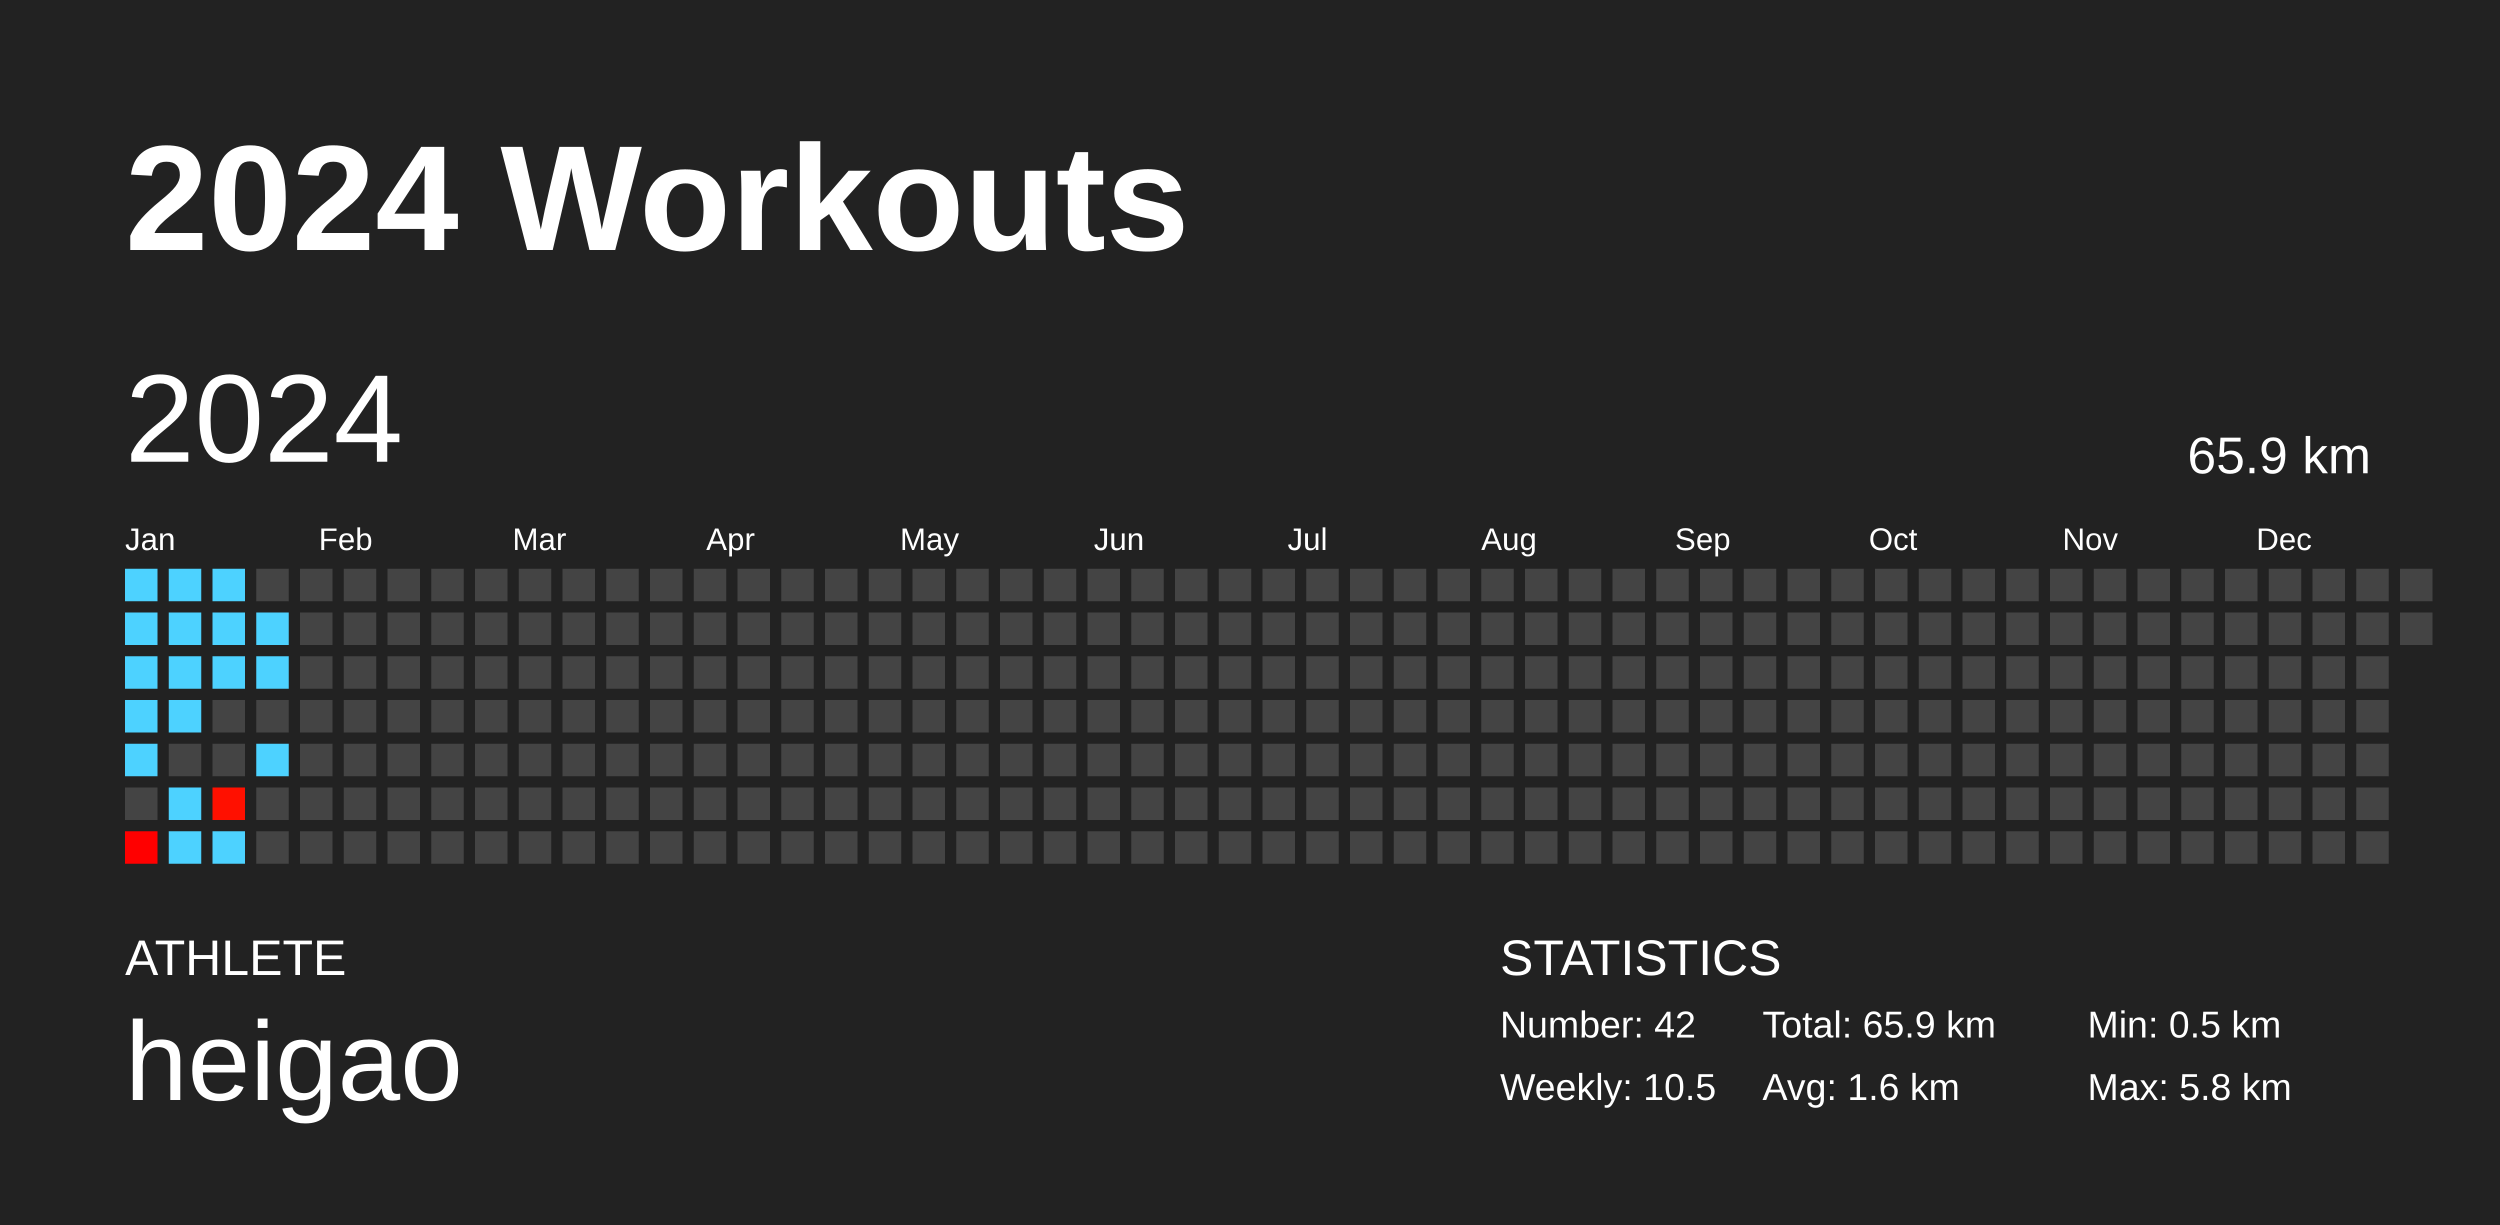
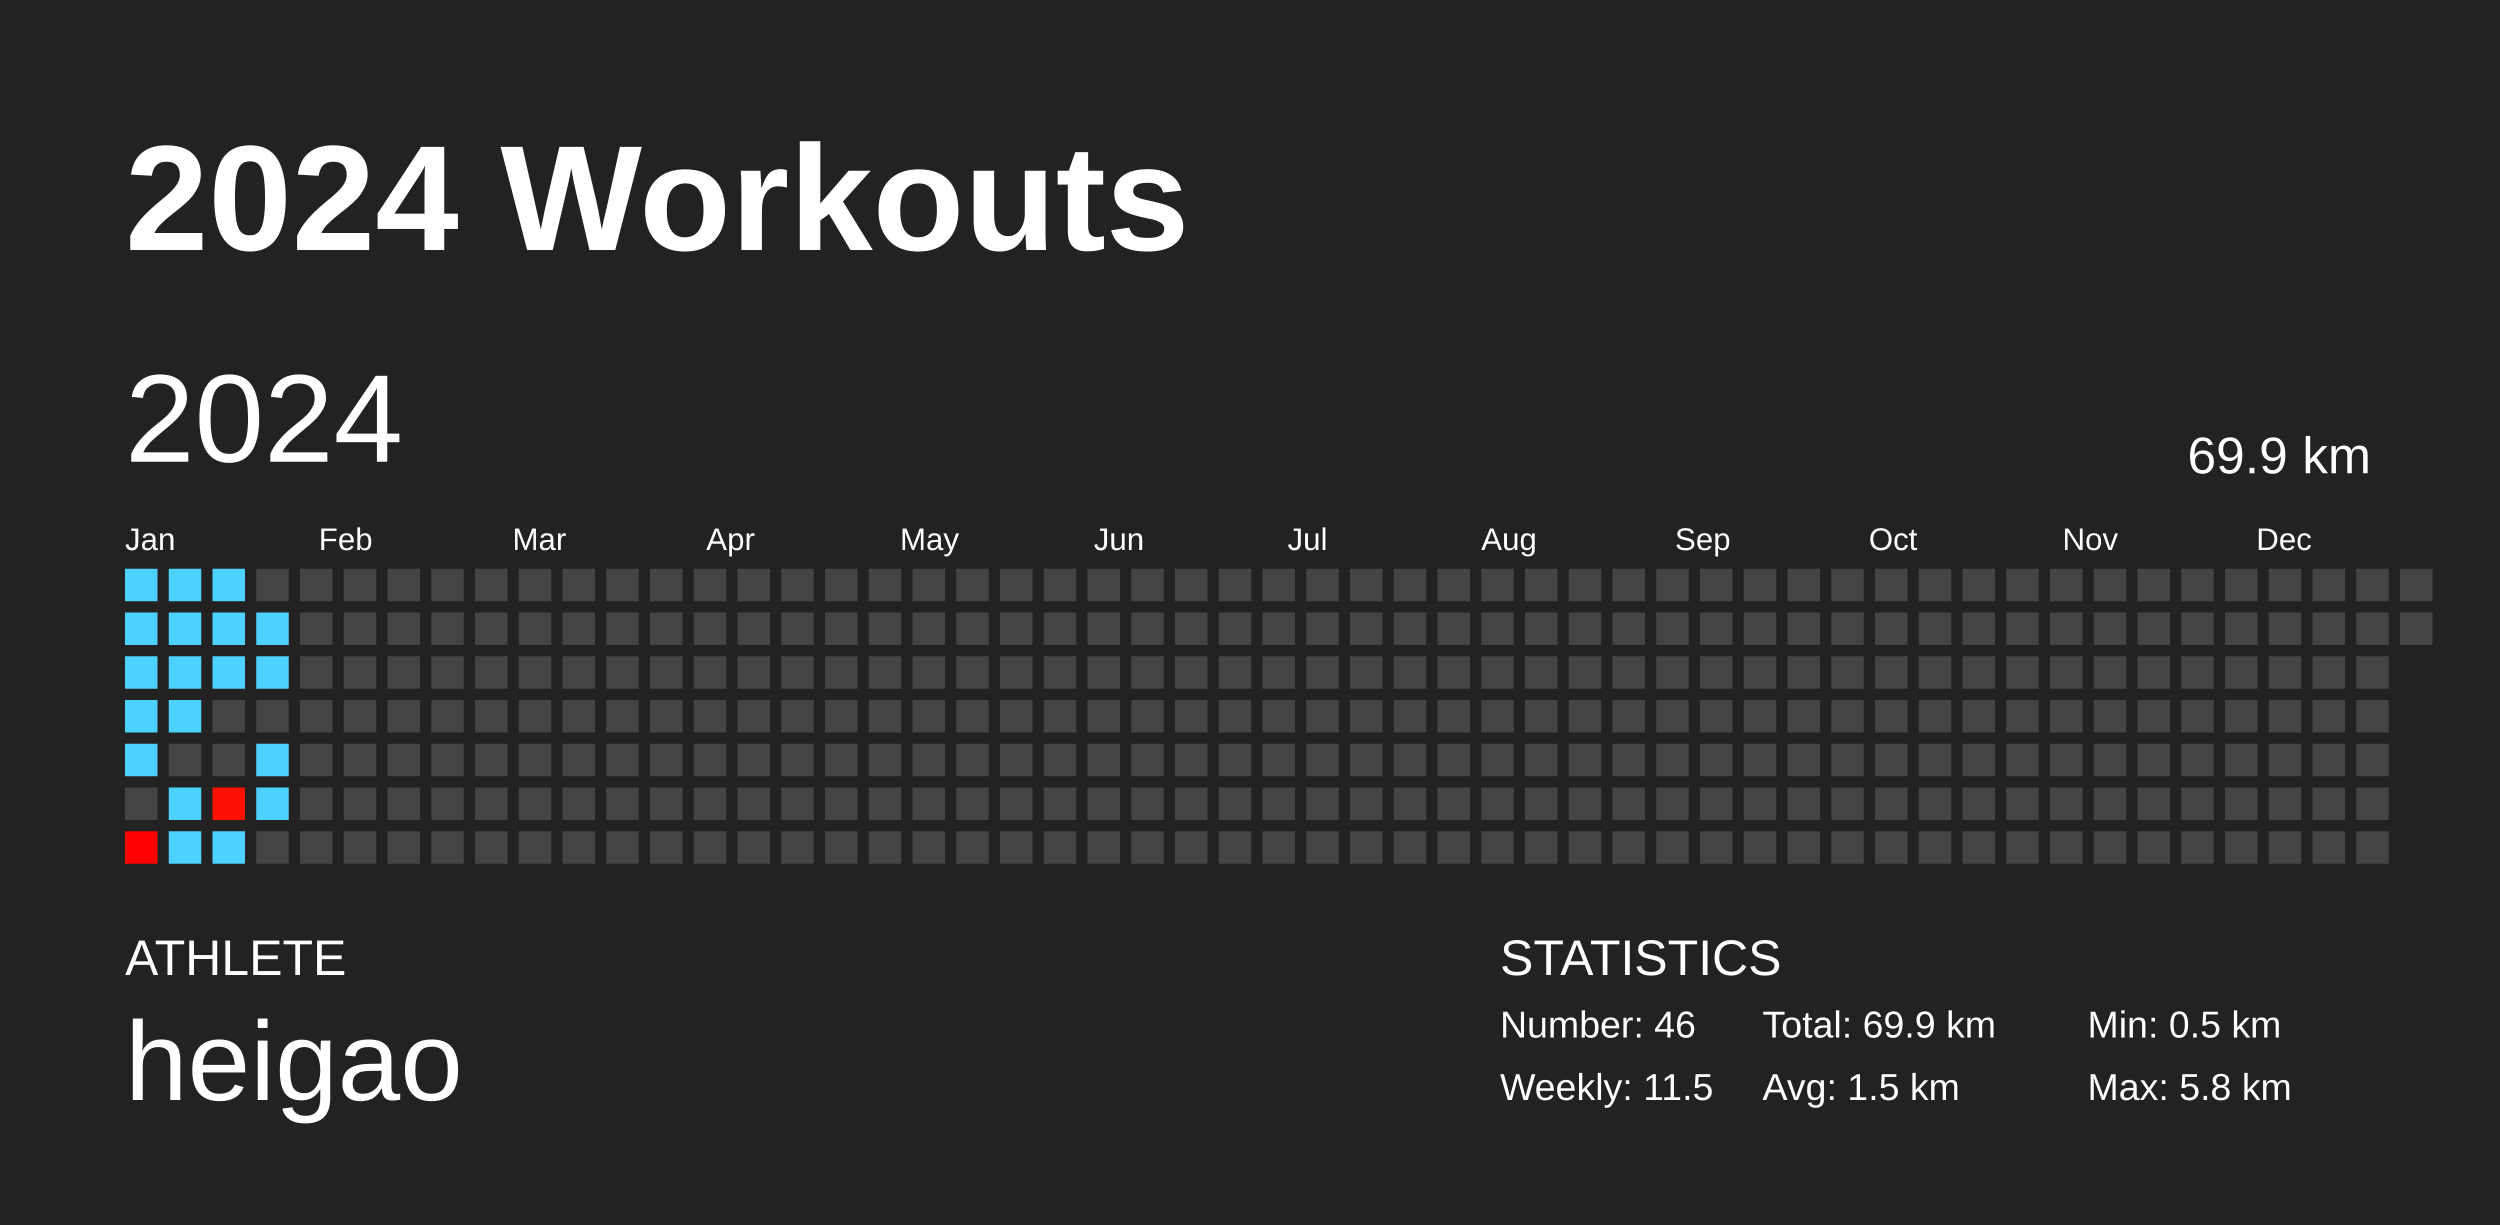
<svg xmlns="http://www.w3.org/2000/svg" baseProfile="full" height="98mm" version="1.1" viewBox="0,0,200,98" width="200mm">
  <defs />
  <rect fill="#222222" height="98" width="200" x="0" y="0" />
  <text fill="#FFFFFF" style="font-size:12px; font-family:Arial; font-weight:bold;" x="10" y="20">2024 Workouts</text>
  <text fill="#FFFFFF" style="font-size:4px; font-family:Arial" x="10" y="78">ATHLETE</text>
  <text fill="#FFFFFF" style="font-size:9px; font-family:Arial" x="10" y="88">heigao</text>
  <text fill="#FFFFFF" style="font-size:4px; font-family:Arial" x="120" y="78">STATISTICS</text>
-   <text fill="#FFFFFF" style="font-size:3px; font-family:Arial" x="120" y="83">Number: 42</text>
-   <text fill="#FFFFFF" style="font-size:3px; font-family:Arial" x="120" y="88">Weekly: 10.5</text>
-   <text fill="#FFFFFF" style="font-size:3px; font-family:Arial" x="141" y="83">Total: 65.9 km</text>
-   <text fill="#FFFFFF" style="font-size:3px; font-family:Arial" x="141" y="88">Avg: 1.6 km</text>
+   <text fill="#FFFFFF" style="font-size:3px; font-family:Arial" x="120" y="83">Number: 46</text>
+   <text fill="#FFFFFF" style="font-size:3px; font-family:Arial" x="120" y="88">Weekly: 11.5</text>
+   <text fill="#FFFFFF" style="font-size:3px; font-family:Arial" x="141" y="83">Total: 69.9 km</text>
+   <text fill="#FFFFFF" style="font-size:3px; font-family:Arial" x="141" y="88">Avg: 1.5 km</text>
  <text fill="#FFFFFF" style="font-size:3px; font-family:Arial" x="167" y="83">Min: 0.5 km</text>
  <text fill="#FFFFFF" style="font-size:3px; font-family:Arial" x="167" y="88">Max: 5.8 km</text>
  <text dominant-baseline="hanging" fill="#FFFFFF" style="font-size:10.0px; font-family:Arial;" x="10" y="30">2024</text>
-   <text dominant-baseline="hanging" fill="#FFFFFF" style="font-size:4.125px; font-family:Arial;" x="175" y="35">65.9 km</text>
+   <text dominant-baseline="hanging" fill="#FFFFFF" style="font-size:4.125px; font-family:Arial;" x="175" y="35">69.9 km</text>
  <text fill="#FFFFFF" style="font-size:2.5px; font-family:Arial" x="10.0" y="44">Jan</text>
  <text fill="#FFFFFF" style="font-size:2.5px; font-family:Arial" x="25.5" y="44">Feb</text>
  <text fill="#FFFFFF" style="font-size:2.5px; font-family:Arial" x="41.0" y="44">Mar</text>
  <text fill="#FFFFFF" style="font-size:2.5px; font-family:Arial" x="56.5" y="44">Apr</text>
  <text fill="#FFFFFF" style="font-size:2.5px; font-family:Arial" x="72.0" y="44">May</text>
  <text fill="#FFFFFF" style="font-size:2.5px; font-family:Arial" x="87.5" y="44">Jun</text>
  <text fill="#FFFFFF" style="font-size:2.5px; font-family:Arial" x="103.0" y="44">Jul</text>
  <text fill="#FFFFFF" style="font-size:2.5px; font-family:Arial" x="118.5" y="44">Aug</text>
  <text fill="#FFFFFF" style="font-size:2.5px; font-family:Arial" x="134.0" y="44">Sep</text>
  <text fill="#FFFFFF" style="font-size:2.5px; font-family:Arial" x="149.5" y="44">Oct</text>
  <text fill="#FFFFFF" style="font-size:2.5px; font-family:Arial" x="165.0" y="44">Nov</text>
  <text fill="#FFFFFF" style="font-size:2.5px; font-family:Arial" x="180.5" y="44">Dec</text>
  <rect fill="#4dd2ff" height="2.6" width="2.6" x="10.0" y="45.5" />
  <rect fill="#4dd2ff" height="2.6" width="2.6" x="10.0" y="49.0" />
  <rect fill="#4dd2ff" height="2.6" width="2.6" x="10.0" y="52.5" />
  <rect fill="#4dd2ff" height="2.6" width="2.6" x="10.0" y="56.0" />
  <rect fill="#4dd2ff" height="2.6" width="2.6" x="10.0" y="59.5" />
  <rect fill="#444444" height="2.6" width="2.6" x="10.0" y="63.0" />
  <rect fill="#ff0000" height="2.6" width="2.6" x="10.0" y="66.5" />
  <rect fill="#4dd2ff" height="2.6" width="2.6" x="13.5" y="45.5" />
  <rect fill="#4dd2ff" height="2.6" width="2.6" x="13.5" y="49.0" />
  <rect fill="#4dd2ff" height="2.6" width="2.6" x="13.5" y="52.5" />
  <rect fill="#4dd2ff" height="2.6" width="2.6" x="13.5" y="56.0" />
  <rect fill="#444444" height="2.6" width="2.6" x="13.5" y="59.5" />
  <rect fill="#4dd2ff" height="2.6" width="2.6" x="13.5" y="63.0" />
  <rect fill="#4dd2ff" height="2.6" width="2.6" x="13.5" y="66.5" />
  <rect fill="#4dd2ff" height="2.6" width="2.6" x="17.0" y="45.5" />
  <rect fill="#4dd2ff" height="2.6" width="2.6" x="17.0" y="49.0" />
  <rect fill="#4dd2ff" height="2.6" width="2.6" x="17.0" y="52.5" />
  <rect fill="#444444" height="2.6" width="2.6" x="17.0" y="56.0" />
  <rect fill="#444444" height="2.6" width="2.6" x="17.0" y="59.5" />
  <rect fill="#ff1000" height="2.6" width="2.6" x="17.0" y="63.0" />
  <rect fill="#4dd2ff" height="2.6" width="2.6" x="17.0" y="66.5" />
  <rect fill="#444444" height="2.6" width="2.6" x="20.5" y="45.5" />
  <rect fill="#4dd2ff" height="2.6" width="2.6" x="20.5" y="49.0" />
  <rect fill="#4dd2ff" height="2.6" width="2.6" x="20.5" y="52.5" />
  <rect fill="#444444" height="2.6" width="2.6" x="20.5" y="56.0" />
  <rect fill="#4dd2ff" height="2.6" width="2.6" x="20.5" y="59.5" />
-   <rect fill="#444444" height="2.6" width="2.6" x="20.5" y="63.0" />
+   <rect fill="#4dd2ff" height="2.6" width="2.6" x="20.5" y="63.0" />
  <rect fill="#444444" height="2.6" width="2.6" x="20.5" y="66.5" />
  <rect fill="#444444" height="2.6" width="2.6" x="24.0" y="45.5" />
  <rect fill="#444444" height="2.6" width="2.6" x="24.0" y="49.0" />
  <rect fill="#444444" height="2.6" width="2.6" x="24.0" y="52.5" />
  <rect fill="#444444" height="2.6" width="2.6" x="24.0" y="56.0" />
  <rect fill="#444444" height="2.6" width="2.6" x="24.0" y="59.5" />
  <rect fill="#444444" height="2.6" width="2.6" x="24.0" y="63.0" />
  <rect fill="#444444" height="2.6" width="2.6" x="24.0" y="66.5" />
  <rect fill="#444444" height="2.6" width="2.6" x="27.5" y="45.5" />
  <rect fill="#444444" height="2.6" width="2.6" x="27.5" y="49.0" />
  <rect fill="#444444" height="2.6" width="2.6" x="27.5" y="52.5" />
  <rect fill="#444444" height="2.6" width="2.6" x="27.5" y="56.0" />
  <rect fill="#444444" height="2.6" width="2.6" x="27.5" y="59.5" />
  <rect fill="#444444" height="2.6" width="2.6" x="27.5" y="63.0" />
  <rect fill="#444444" height="2.6" width="2.6" x="27.5" y="66.5" />
  <rect fill="#444444" height="2.6" width="2.6" x="31.0" y="45.5" />
  <rect fill="#444444" height="2.6" width="2.6" x="31.0" y="49.0" />
  <rect fill="#444444" height="2.6" width="2.6" x="31.0" y="52.5" />
  <rect fill="#444444" height="2.6" width="2.6" x="31.0" y="56.0" />
  <rect fill="#444444" height="2.6" width="2.6" x="31.0" y="59.5" />
  <rect fill="#444444" height="2.6" width="2.6" x="31.0" y="63.0" />
  <rect fill="#444444" height="2.6" width="2.6" x="31.0" y="66.5" />
  <rect fill="#444444" height="2.6" width="2.6" x="34.5" y="45.5" />
  <rect fill="#444444" height="2.6" width="2.6" x="34.5" y="49.0" />
  <rect fill="#444444" height="2.6" width="2.6" x="34.5" y="52.5" />
  <rect fill="#444444" height="2.6" width="2.6" x="34.5" y="56.0" />
  <rect fill="#444444" height="2.6" width="2.6" x="34.5" y="59.5" />
  <rect fill="#444444" height="2.6" width="2.6" x="34.5" y="63.0" />
  <rect fill="#444444" height="2.6" width="2.6" x="34.5" y="66.5" />
  <rect fill="#444444" height="2.6" width="2.6" x="38.0" y="45.5" />
  <rect fill="#444444" height="2.6" width="2.6" x="38.0" y="49.0" />
  <rect fill="#444444" height="2.6" width="2.6" x="38.0" y="52.5" />
  <rect fill="#444444" height="2.6" width="2.6" x="38.0" y="56.0" />
  <rect fill="#444444" height="2.6" width="2.6" x="38.0" y="59.5" />
  <rect fill="#444444" height="2.6" width="2.6" x="38.0" y="63.0" />
  <rect fill="#444444" height="2.6" width="2.6" x="38.0" y="66.5" />
  <rect fill="#444444" height="2.6" width="2.6" x="41.5" y="45.5" />
  <rect fill="#444444" height="2.6" width="2.6" x="41.5" y="49.0" />
  <rect fill="#444444" height="2.6" width="2.6" x="41.5" y="52.5" />
  <rect fill="#444444" height="2.6" width="2.6" x="41.5" y="56.0" />
  <rect fill="#444444" height="2.6" width="2.6" x="41.5" y="59.5" />
  <rect fill="#444444" height="2.6" width="2.6" x="41.5" y="63.0" />
  <rect fill="#444444" height="2.6" width="2.6" x="41.5" y="66.5" />
  <rect fill="#444444" height="2.6" width="2.6" x="45.0" y="45.5" />
  <rect fill="#444444" height="2.6" width="2.6" x="45.0" y="49.0" />
  <rect fill="#444444" height="2.6" width="2.6" x="45.0" y="52.5" />
  <rect fill="#444444" height="2.6" width="2.6" x="45.0" y="56.0" />
  <rect fill="#444444" height="2.6" width="2.6" x="45.0" y="59.5" />
  <rect fill="#444444" height="2.6" width="2.6" x="45.0" y="63.0" />
  <rect fill="#444444" height="2.6" width="2.6" x="45.0" y="66.5" />
  <rect fill="#444444" height="2.6" width="2.6" x="48.5" y="45.5" />
  <rect fill="#444444" height="2.6" width="2.6" x="48.5" y="49.0" />
  <rect fill="#444444" height="2.6" width="2.6" x="48.5" y="52.5" />
  <rect fill="#444444" height="2.6" width="2.6" x="48.5" y="56.0" />
  <rect fill="#444444" height="2.6" width="2.6" x="48.5" y="59.5" />
  <rect fill="#444444" height="2.6" width="2.6" x="48.5" y="63.0" />
  <rect fill="#444444" height="2.6" width="2.6" x="48.5" y="66.5" />
  <rect fill="#444444" height="2.6" width="2.6" x="52.0" y="45.5" />
  <rect fill="#444444" height="2.6" width="2.6" x="52.0" y="49.0" />
  <rect fill="#444444" height="2.6" width="2.6" x="52.0" y="52.5" />
  <rect fill="#444444" height="2.6" width="2.6" x="52.0" y="56.0" />
  <rect fill="#444444" height="2.6" width="2.6" x="52.0" y="59.5" />
  <rect fill="#444444" height="2.6" width="2.6" x="52.0" y="63.0" />
  <rect fill="#444444" height="2.6" width="2.6" x="52.0" y="66.5" />
  <rect fill="#444444" height="2.6" width="2.6" x="55.5" y="45.5" />
  <rect fill="#444444" height="2.6" width="2.6" x="55.5" y="49.0" />
  <rect fill="#444444" height="2.6" width="2.6" x="55.5" y="52.5" />
  <rect fill="#444444" height="2.6" width="2.6" x="55.5" y="56.0" />
  <rect fill="#444444" height="2.6" width="2.6" x="55.5" y="59.5" />
  <rect fill="#444444" height="2.6" width="2.6" x="55.5" y="63.0" />
  <rect fill="#444444" height="2.6" width="2.6" x="55.5" y="66.5" />
  <rect fill="#444444" height="2.6" width="2.6" x="59.0" y="45.5" />
  <rect fill="#444444" height="2.6" width="2.6" x="59.0" y="49.0" />
  <rect fill="#444444" height="2.6" width="2.6" x="59.0" y="52.5" />
  <rect fill="#444444" height="2.6" width="2.6" x="59.0" y="56.0" />
  <rect fill="#444444" height="2.6" width="2.6" x="59.0" y="59.5" />
  <rect fill="#444444" height="2.6" width="2.6" x="59.0" y="63.0" />
  <rect fill="#444444" height="2.6" width="2.6" x="59.0" y="66.5" />
  <rect fill="#444444" height="2.6" width="2.6" x="62.5" y="45.5" />
  <rect fill="#444444" height="2.6" width="2.6" x="62.5" y="49.0" />
  <rect fill="#444444" height="2.6" width="2.6" x="62.5" y="52.5" />
  <rect fill="#444444" height="2.6" width="2.6" x="62.5" y="56.0" />
  <rect fill="#444444" height="2.6" width="2.6" x="62.5" y="59.5" />
  <rect fill="#444444" height="2.6" width="2.6" x="62.5" y="63.0" />
  <rect fill="#444444" height="2.6" width="2.6" x="62.5" y="66.5" />
  <rect fill="#444444" height="2.6" width="2.6" x="66.0" y="45.5" />
  <rect fill="#444444" height="2.6" width="2.6" x="66.0" y="49.0" />
  <rect fill="#444444" height="2.6" width="2.6" x="66.0" y="52.5" />
  <rect fill="#444444" height="2.6" width="2.6" x="66.0" y="56.0" />
  <rect fill="#444444" height="2.6" width="2.6" x="66.0" y="59.5" />
  <rect fill="#444444" height="2.6" width="2.6" x="66.0" y="63.0" />
  <rect fill="#444444" height="2.6" width="2.6" x="66.0" y="66.5" />
  <rect fill="#444444" height="2.6" width="2.6" x="69.5" y="45.5" />
  <rect fill="#444444" height="2.6" width="2.6" x="69.5" y="49.0" />
  <rect fill="#444444" height="2.6" width="2.6" x="69.5" y="52.5" />
  <rect fill="#444444" height="2.6" width="2.6" x="69.5" y="56.0" />
  <rect fill="#444444" height="2.6" width="2.6" x="69.5" y="59.5" />
  <rect fill="#444444" height="2.6" width="2.6" x="69.5" y="63.0" />
  <rect fill="#444444" height="2.6" width="2.6" x="69.5" y="66.5" />
  <rect fill="#444444" height="2.6" width="2.6" x="73.0" y="45.5" />
  <rect fill="#444444" height="2.6" width="2.6" x="73.0" y="49.0" />
  <rect fill="#444444" height="2.6" width="2.6" x="73.0" y="52.5" />
  <rect fill="#444444" height="2.6" width="2.6" x="73.0" y="56.0" />
  <rect fill="#444444" height="2.6" width="2.6" x="73.0" y="59.5" />
  <rect fill="#444444" height="2.6" width="2.6" x="73.0" y="63.0" />
  <rect fill="#444444" height="2.6" width="2.6" x="73.0" y="66.5" />
  <rect fill="#444444" height="2.6" width="2.6" x="76.5" y="45.5" />
  <rect fill="#444444" height="2.6" width="2.6" x="76.5" y="49.0" />
  <rect fill="#444444" height="2.6" width="2.6" x="76.5" y="52.5" />
  <rect fill="#444444" height="2.6" width="2.6" x="76.5" y="56.0" />
  <rect fill="#444444" height="2.6" width="2.6" x="76.5" y="59.5" />
  <rect fill="#444444" height="2.6" width="2.6" x="76.5" y="63.0" />
  <rect fill="#444444" height="2.6" width="2.6" x="76.5" y="66.5" />
  <rect fill="#444444" height="2.6" width="2.6" x="80.0" y="45.5" />
  <rect fill="#444444" height="2.6" width="2.6" x="80.0" y="49.0" />
  <rect fill="#444444" height="2.6" width="2.6" x="80.0" y="52.5" />
  <rect fill="#444444" height="2.6" width="2.6" x="80.0" y="56.0" />
  <rect fill="#444444" height="2.6" width="2.6" x="80.0" y="59.5" />
  <rect fill="#444444" height="2.6" width="2.6" x="80.0" y="63.0" />
  <rect fill="#444444" height="2.6" width="2.6" x="80.0" y="66.5" />
  <rect fill="#444444" height="2.6" width="2.6" x="83.5" y="45.5" />
  <rect fill="#444444" height="2.6" width="2.6" x="83.5" y="49.0" />
  <rect fill="#444444" height="2.6" width="2.6" x="83.5" y="52.5" />
  <rect fill="#444444" height="2.6" width="2.6" x="83.5" y="56.0" />
  <rect fill="#444444" height="2.6" width="2.6" x="83.5" y="59.5" />
  <rect fill="#444444" height="2.6" width="2.6" x="83.5" y="63.0" />
  <rect fill="#444444" height="2.6" width="2.6" x="83.5" y="66.5" />
  <rect fill="#444444" height="2.6" width="2.6" x="87.0" y="45.5" />
  <rect fill="#444444" height="2.6" width="2.6" x="87.0" y="49.0" />
  <rect fill="#444444" height="2.6" width="2.6" x="87.0" y="52.5" />
  <rect fill="#444444" height="2.6" width="2.6" x="87.0" y="56.0" />
  <rect fill="#444444" height="2.6" width="2.6" x="87.0" y="59.5" />
  <rect fill="#444444" height="2.6" width="2.6" x="87.0" y="63.0" />
  <rect fill="#444444" height="2.6" width="2.6" x="87.0" y="66.5" />
  <rect fill="#444444" height="2.6" width="2.6" x="90.5" y="45.5" />
  <rect fill="#444444" height="2.6" width="2.6" x="90.5" y="49.0" />
  <rect fill="#444444" height="2.6" width="2.6" x="90.5" y="52.5" />
  <rect fill="#444444" height="2.6" width="2.6" x="90.5" y="56.0" />
  <rect fill="#444444" height="2.6" width="2.6" x="90.5" y="59.5" />
  <rect fill="#444444" height="2.6" width="2.6" x="90.5" y="63.0" />
  <rect fill="#444444" height="2.6" width="2.6" x="90.5" y="66.5" />
  <rect fill="#444444" height="2.6" width="2.6" x="94.0" y="45.5" />
  <rect fill="#444444" height="2.6" width="2.6" x="94.0" y="49.0" />
  <rect fill="#444444" height="2.6" width="2.6" x="94.0" y="52.5" />
  <rect fill="#444444" height="2.6" width="2.6" x="94.0" y="56.0" />
  <rect fill="#444444" height="2.6" width="2.6" x="94.0" y="59.5" />
  <rect fill="#444444" height="2.6" width="2.6" x="94.0" y="63.0" />
  <rect fill="#444444" height="2.6" width="2.6" x="94.0" y="66.5" />
  <rect fill="#444444" height="2.6" width="2.6" x="97.5" y="45.5" />
  <rect fill="#444444" height="2.6" width="2.6" x="97.5" y="49.0" />
  <rect fill="#444444" height="2.6" width="2.6" x="97.5" y="52.5" />
  <rect fill="#444444" height="2.6" width="2.6" x="97.5" y="56.0" />
  <rect fill="#444444" height="2.6" width="2.6" x="97.5" y="59.5" />
  <rect fill="#444444" height="2.6" width="2.6" x="97.5" y="63.0" />
  <rect fill="#444444" height="2.6" width="2.6" x="97.5" y="66.5" />
  <rect fill="#444444" height="2.6" width="2.6" x="101.0" y="45.5" />
  <rect fill="#444444" height="2.6" width="2.6" x="101.0" y="49.0" />
  <rect fill="#444444" height="2.6" width="2.6" x="101.0" y="52.5" />
  <rect fill="#444444" height="2.6" width="2.6" x="101.0" y="56.0" />
  <rect fill="#444444" height="2.6" width="2.6" x="101.0" y="59.5" />
  <rect fill="#444444" height="2.6" width="2.6" x="101.0" y="63.0" />
  <rect fill="#444444" height="2.6" width="2.6" x="101.0" y="66.5" />
  <rect fill="#444444" height="2.6" width="2.6" x="104.5" y="45.5" />
  <rect fill="#444444" height="2.6" width="2.6" x="104.5" y="49.0" />
  <rect fill="#444444" height="2.6" width="2.6" x="104.5" y="52.5" />
  <rect fill="#444444" height="2.6" width="2.6" x="104.5" y="56.0" />
  <rect fill="#444444" height="2.6" width="2.6" x="104.5" y="59.5" />
  <rect fill="#444444" height="2.6" width="2.6" x="104.5" y="63.0" />
  <rect fill="#444444" height="2.6" width="2.6" x="104.5" y="66.5" />
  <rect fill="#444444" height="2.6" width="2.6" x="108.0" y="45.5" />
  <rect fill="#444444" height="2.6" width="2.6" x="108.0" y="49.0" />
  <rect fill="#444444" height="2.6" width="2.6" x="108.0" y="52.5" />
  <rect fill="#444444" height="2.6" width="2.6" x="108.0" y="56.0" />
  <rect fill="#444444" height="2.6" width="2.6" x="108.0" y="59.5" />
  <rect fill="#444444" height="2.6" width="2.6" x="108.0" y="63.0" />
  <rect fill="#444444" height="2.6" width="2.6" x="108.0" y="66.5" />
  <rect fill="#444444" height="2.6" width="2.6" x="111.5" y="45.5" />
  <rect fill="#444444" height="2.6" width="2.6" x="111.5" y="49.0" />
  <rect fill="#444444" height="2.6" width="2.6" x="111.5" y="52.5" />
  <rect fill="#444444" height="2.6" width="2.6" x="111.5" y="56.0" />
  <rect fill="#444444" height="2.6" width="2.6" x="111.5" y="59.5" />
  <rect fill="#444444" height="2.6" width="2.6" x="111.5" y="63.0" />
  <rect fill="#444444" height="2.6" width="2.6" x="111.5" y="66.5" />
  <rect fill="#444444" height="2.6" width="2.6" x="115.0" y="45.5" />
  <rect fill="#444444" height="2.6" width="2.6" x="115.0" y="49.0" />
  <rect fill="#444444" height="2.6" width="2.6" x="115.0" y="52.5" />
  <rect fill="#444444" height="2.6" width="2.6" x="115.0" y="56.0" />
  <rect fill="#444444" height="2.6" width="2.6" x="115.0" y="59.5" />
  <rect fill="#444444" height="2.6" width="2.6" x="115.0" y="63.0" />
  <rect fill="#444444" height="2.6" width="2.6" x="115.0" y="66.5" />
  <rect fill="#444444" height="2.6" width="2.6" x="118.5" y="45.5" />
  <rect fill="#444444" height="2.6" width="2.6" x="118.5" y="49.0" />
  <rect fill="#444444" height="2.6" width="2.6" x="118.5" y="52.5" />
  <rect fill="#444444" height="2.6" width="2.6" x="118.5" y="56.0" />
  <rect fill="#444444" height="2.6" width="2.6" x="118.5" y="59.5" />
  <rect fill="#444444" height="2.6" width="2.6" x="118.5" y="63.0" />
  <rect fill="#444444" height="2.6" width="2.6" x="118.5" y="66.5" />
  <rect fill="#444444" height="2.6" width="2.6" x="122.0" y="45.5" />
  <rect fill="#444444" height="2.6" width="2.6" x="122.0" y="49.0" />
  <rect fill="#444444" height="2.6" width="2.6" x="122.0" y="52.5" />
  <rect fill="#444444" height="2.6" width="2.6" x="122.0" y="56.0" />
  <rect fill="#444444" height="2.6" width="2.6" x="122.0" y="59.5" />
  <rect fill="#444444" height="2.6" width="2.6" x="122.0" y="63.0" />
  <rect fill="#444444" height="2.6" width="2.6" x="122.0" y="66.5" />
  <rect fill="#444444" height="2.6" width="2.6" x="125.5" y="45.5" />
  <rect fill="#444444" height="2.6" width="2.6" x="125.5" y="49.0" />
  <rect fill="#444444" height="2.6" width="2.6" x="125.5" y="52.5" />
  <rect fill="#444444" height="2.6" width="2.6" x="125.5" y="56.0" />
  <rect fill="#444444" height="2.6" width="2.6" x="125.5" y="59.5" />
  <rect fill="#444444" height="2.6" width="2.6" x="125.5" y="63.0" />
  <rect fill="#444444" height="2.6" width="2.6" x="125.5" y="66.5" />
  <rect fill="#444444" height="2.6" width="2.6" x="129.0" y="45.5" />
  <rect fill="#444444" height="2.6" width="2.6" x="129.0" y="49.0" />
  <rect fill="#444444" height="2.6" width="2.6" x="129.0" y="52.5" />
  <rect fill="#444444" height="2.6" width="2.6" x="129.0" y="56.0" />
  <rect fill="#444444" height="2.6" width="2.6" x="129.0" y="59.5" />
  <rect fill="#444444" height="2.6" width="2.6" x="129.0" y="63.0" />
  <rect fill="#444444" height="2.6" width="2.6" x="129.0" y="66.5" />
  <rect fill="#444444" height="2.6" width="2.6" x="132.5" y="45.5" />
  <rect fill="#444444" height="2.6" width="2.6" x="132.5" y="49.0" />
  <rect fill="#444444" height="2.6" width="2.6" x="132.5" y="52.5" />
  <rect fill="#444444" height="2.6" width="2.6" x="132.5" y="56.0" />
  <rect fill="#444444" height="2.6" width="2.6" x="132.5" y="59.5" />
  <rect fill="#444444" height="2.6" width="2.6" x="132.5" y="63.0" />
  <rect fill="#444444" height="2.6" width="2.6" x="132.5" y="66.5" />
  <rect fill="#444444" height="2.6" width="2.6" x="136.0" y="45.5" />
  <rect fill="#444444" height="2.6" width="2.6" x="136.0" y="49.0" />
  <rect fill="#444444" height="2.6" width="2.6" x="136.0" y="52.5" />
  <rect fill="#444444" height="2.6" width="2.6" x="136.0" y="56.0" />
  <rect fill="#444444" height="2.6" width="2.6" x="136.0" y="59.5" />
  <rect fill="#444444" height="2.6" width="2.6" x="136.0" y="63.0" />
  <rect fill="#444444" height="2.6" width="2.6" x="136.0" y="66.5" />
  <rect fill="#444444" height="2.6" width="2.6" x="139.5" y="45.5" />
  <rect fill="#444444" height="2.6" width="2.6" x="139.5" y="49.0" />
  <rect fill="#444444" height="2.6" width="2.6" x="139.5" y="52.5" />
  <rect fill="#444444" height="2.6" width="2.6" x="139.5" y="56.0" />
  <rect fill="#444444" height="2.6" width="2.6" x="139.5" y="59.5" />
  <rect fill="#444444" height="2.6" width="2.6" x="139.5" y="63.0" />
  <rect fill="#444444" height="2.6" width="2.6" x="139.5" y="66.5" />
  <rect fill="#444444" height="2.6" width="2.6" x="143.0" y="45.5" />
  <rect fill="#444444" height="2.6" width="2.6" x="143.0" y="49.0" />
  <rect fill="#444444" height="2.6" width="2.6" x="143.0" y="52.5" />
  <rect fill="#444444" height="2.6" width="2.6" x="143.0" y="56.0" />
  <rect fill="#444444" height="2.6" width="2.6" x="143.0" y="59.5" />
  <rect fill="#444444" height="2.6" width="2.6" x="143.0" y="63.0" />
  <rect fill="#444444" height="2.6" width="2.6" x="143.0" y="66.5" />
  <rect fill="#444444" height="2.6" width="2.6" x="146.5" y="45.5" />
  <rect fill="#444444" height="2.6" width="2.6" x="146.5" y="49.0" />
  <rect fill="#444444" height="2.6" width="2.6" x="146.5" y="52.5" />
  <rect fill="#444444" height="2.6" width="2.6" x="146.5" y="56.0" />
  <rect fill="#444444" height="2.6" width="2.6" x="146.5" y="59.5" />
  <rect fill="#444444" height="2.6" width="2.6" x="146.5" y="63.0" />
  <rect fill="#444444" height="2.6" width="2.6" x="146.5" y="66.5" />
  <rect fill="#444444" height="2.6" width="2.6" x="150.0" y="45.5" />
  <rect fill="#444444" height="2.6" width="2.6" x="150.0" y="49.0" />
  <rect fill="#444444" height="2.6" width="2.6" x="150.0" y="52.5" />
  <rect fill="#444444" height="2.6" width="2.6" x="150.0" y="56.0" />
  <rect fill="#444444" height="2.6" width="2.6" x="150.0" y="59.5" />
  <rect fill="#444444" height="2.6" width="2.6" x="150.0" y="63.0" />
  <rect fill="#444444" height="2.6" width="2.6" x="150.0" y="66.5" />
  <rect fill="#444444" height="2.6" width="2.6" x="153.5" y="45.5" />
  <rect fill="#444444" height="2.6" width="2.6" x="153.5" y="49.0" />
  <rect fill="#444444" height="2.6" width="2.6" x="153.5" y="52.5" />
  <rect fill="#444444" height="2.6" width="2.6" x="153.5" y="56.0" />
  <rect fill="#444444" height="2.6" width="2.6" x="153.5" y="59.5" />
  <rect fill="#444444" height="2.6" width="2.6" x="153.5" y="63.0" />
  <rect fill="#444444" height="2.6" width="2.6" x="153.5" y="66.5" />
  <rect fill="#444444" height="2.6" width="2.6" x="157.0" y="45.5" />
  <rect fill="#444444" height="2.6" width="2.6" x="157.0" y="49.0" />
  <rect fill="#444444" height="2.6" width="2.6" x="157.0" y="52.5" />
  <rect fill="#444444" height="2.6" width="2.6" x="157.0" y="56.0" />
  <rect fill="#444444" height="2.6" width="2.6" x="157.0" y="59.5" />
  <rect fill="#444444" height="2.6" width="2.6" x="157.0" y="63.0" />
  <rect fill="#444444" height="2.6" width="2.6" x="157.0" y="66.5" />
  <rect fill="#444444" height="2.6" width="2.6" x="160.5" y="45.5" />
  <rect fill="#444444" height="2.6" width="2.6" x="160.5" y="49.0" />
  <rect fill="#444444" height="2.6" width="2.6" x="160.5" y="52.5" />
  <rect fill="#444444" height="2.6" width="2.6" x="160.5" y="56.0" />
  <rect fill="#444444" height="2.6" width="2.6" x="160.5" y="59.5" />
  <rect fill="#444444" height="2.6" width="2.6" x="160.5" y="63.0" />
  <rect fill="#444444" height="2.6" width="2.6" x="160.5" y="66.5" />
  <rect fill="#444444" height="2.6" width="2.6" x="164.0" y="45.5" />
  <rect fill="#444444" height="2.6" width="2.6" x="164.0" y="49.0" />
  <rect fill="#444444" height="2.6" width="2.6" x="164.0" y="52.5" />
  <rect fill="#444444" height="2.6" width="2.6" x="164.0" y="56.0" />
  <rect fill="#444444" height="2.6" width="2.6" x="164.0" y="59.5" />
  <rect fill="#444444" height="2.6" width="2.6" x="164.0" y="63.0" />
  <rect fill="#444444" height="2.6" width="2.6" x="164.0" y="66.5" />
  <rect fill="#444444" height="2.6" width="2.6" x="167.5" y="45.5" />
  <rect fill="#444444" height="2.6" width="2.6" x="167.5" y="49.0" />
  <rect fill="#444444" height="2.6" width="2.6" x="167.5" y="52.5" />
  <rect fill="#444444" height="2.6" width="2.6" x="167.5" y="56.0" />
  <rect fill="#444444" height="2.6" width="2.6" x="167.5" y="59.5" />
  <rect fill="#444444" height="2.6" width="2.6" x="167.5" y="63.0" />
  <rect fill="#444444" height="2.6" width="2.6" x="167.5" y="66.5" />
  <rect fill="#444444" height="2.6" width="2.6" x="171.0" y="45.5" />
  <rect fill="#444444" height="2.6" width="2.6" x="171.0" y="49.0" />
  <rect fill="#444444" height="2.6" width="2.6" x="171.0" y="52.5" />
  <rect fill="#444444" height="2.6" width="2.6" x="171.0" y="56.0" />
  <rect fill="#444444" height="2.6" width="2.6" x="171.0" y="59.5" />
  <rect fill="#444444" height="2.6" width="2.6" x="171.0" y="63.0" />
  <rect fill="#444444" height="2.6" width="2.6" x="171.0" y="66.5" />
  <rect fill="#444444" height="2.6" width="2.6" x="174.5" y="45.5" />
  <rect fill="#444444" height="2.6" width="2.6" x="174.5" y="49.0" />
  <rect fill="#444444" height="2.6" width="2.6" x="174.5" y="52.5" />
  <rect fill="#444444" height="2.6" width="2.6" x="174.5" y="56.0" />
  <rect fill="#444444" height="2.6" width="2.6" x="174.5" y="59.5" />
  <rect fill="#444444" height="2.6" width="2.6" x="174.5" y="63.0" />
  <rect fill="#444444" height="2.6" width="2.6" x="174.5" y="66.5" />
  <rect fill="#444444" height="2.6" width="2.6" x="178.0" y="45.5" />
  <rect fill="#444444" height="2.6" width="2.6" x="178.0" y="49.0" />
  <rect fill="#444444" height="2.6" width="2.6" x="178.0" y="52.5" />
  <rect fill="#444444" height="2.6" width="2.6" x="178.0" y="56.0" />
  <rect fill="#444444" height="2.6" width="2.6" x="178.0" y="59.5" />
  <rect fill="#444444" height="2.6" width="2.6" x="178.0" y="63.0" />
  <rect fill="#444444" height="2.6" width="2.6" x="178.0" y="66.5" />
  <rect fill="#444444" height="2.6" width="2.6" x="181.5" y="45.5" />
  <rect fill="#444444" height="2.6" width="2.6" x="181.5" y="49.0" />
  <rect fill="#444444" height="2.6" width="2.6" x="181.5" y="52.5" />
  <rect fill="#444444" height="2.6" width="2.6" x="181.5" y="56.0" />
  <rect fill="#444444" height="2.6" width="2.6" x="181.5" y="59.5" />
  <rect fill="#444444" height="2.6" width="2.6" x="181.5" y="63.0" />
  <rect fill="#444444" height="2.6" width="2.6" x="181.5" y="66.5" />
  <rect fill="#444444" height="2.6" width="2.6" x="185.0" y="45.5" />
  <rect fill="#444444" height="2.6" width="2.6" x="185.0" y="49.0" />
  <rect fill="#444444" height="2.6" width="2.6" x="185.0" y="52.5" />
  <rect fill="#444444" height="2.6" width="2.6" x="185.0" y="56.0" />
  <rect fill="#444444" height="2.6" width="2.6" x="185.0" y="59.5" />
  <rect fill="#444444" height="2.6" width="2.6" x="185.0" y="63.0" />
  <rect fill="#444444" height="2.6" width="2.6" x="185.0" y="66.5" />
  <rect fill="#444444" height="2.6" width="2.6" x="188.5" y="45.5" />
  <rect fill="#444444" height="2.6" width="2.6" x="188.5" y="49.0" />
  <rect fill="#444444" height="2.6" width="2.6" x="188.5" y="52.5" />
  <rect fill="#444444" height="2.6" width="2.6" x="188.5" y="56.0" />
  <rect fill="#444444" height="2.6" width="2.6" x="188.5" y="59.5" />
  <rect fill="#444444" height="2.6" width="2.6" x="188.5" y="63.0" />
  <rect fill="#444444" height="2.6" width="2.6" x="188.5" y="66.5" />
  <rect fill="#444444" height="2.6" width="2.6" x="192.0" y="45.5" />
  <rect fill="#444444" height="2.6" width="2.6" x="192.0" y="49.0" />
</svg>
